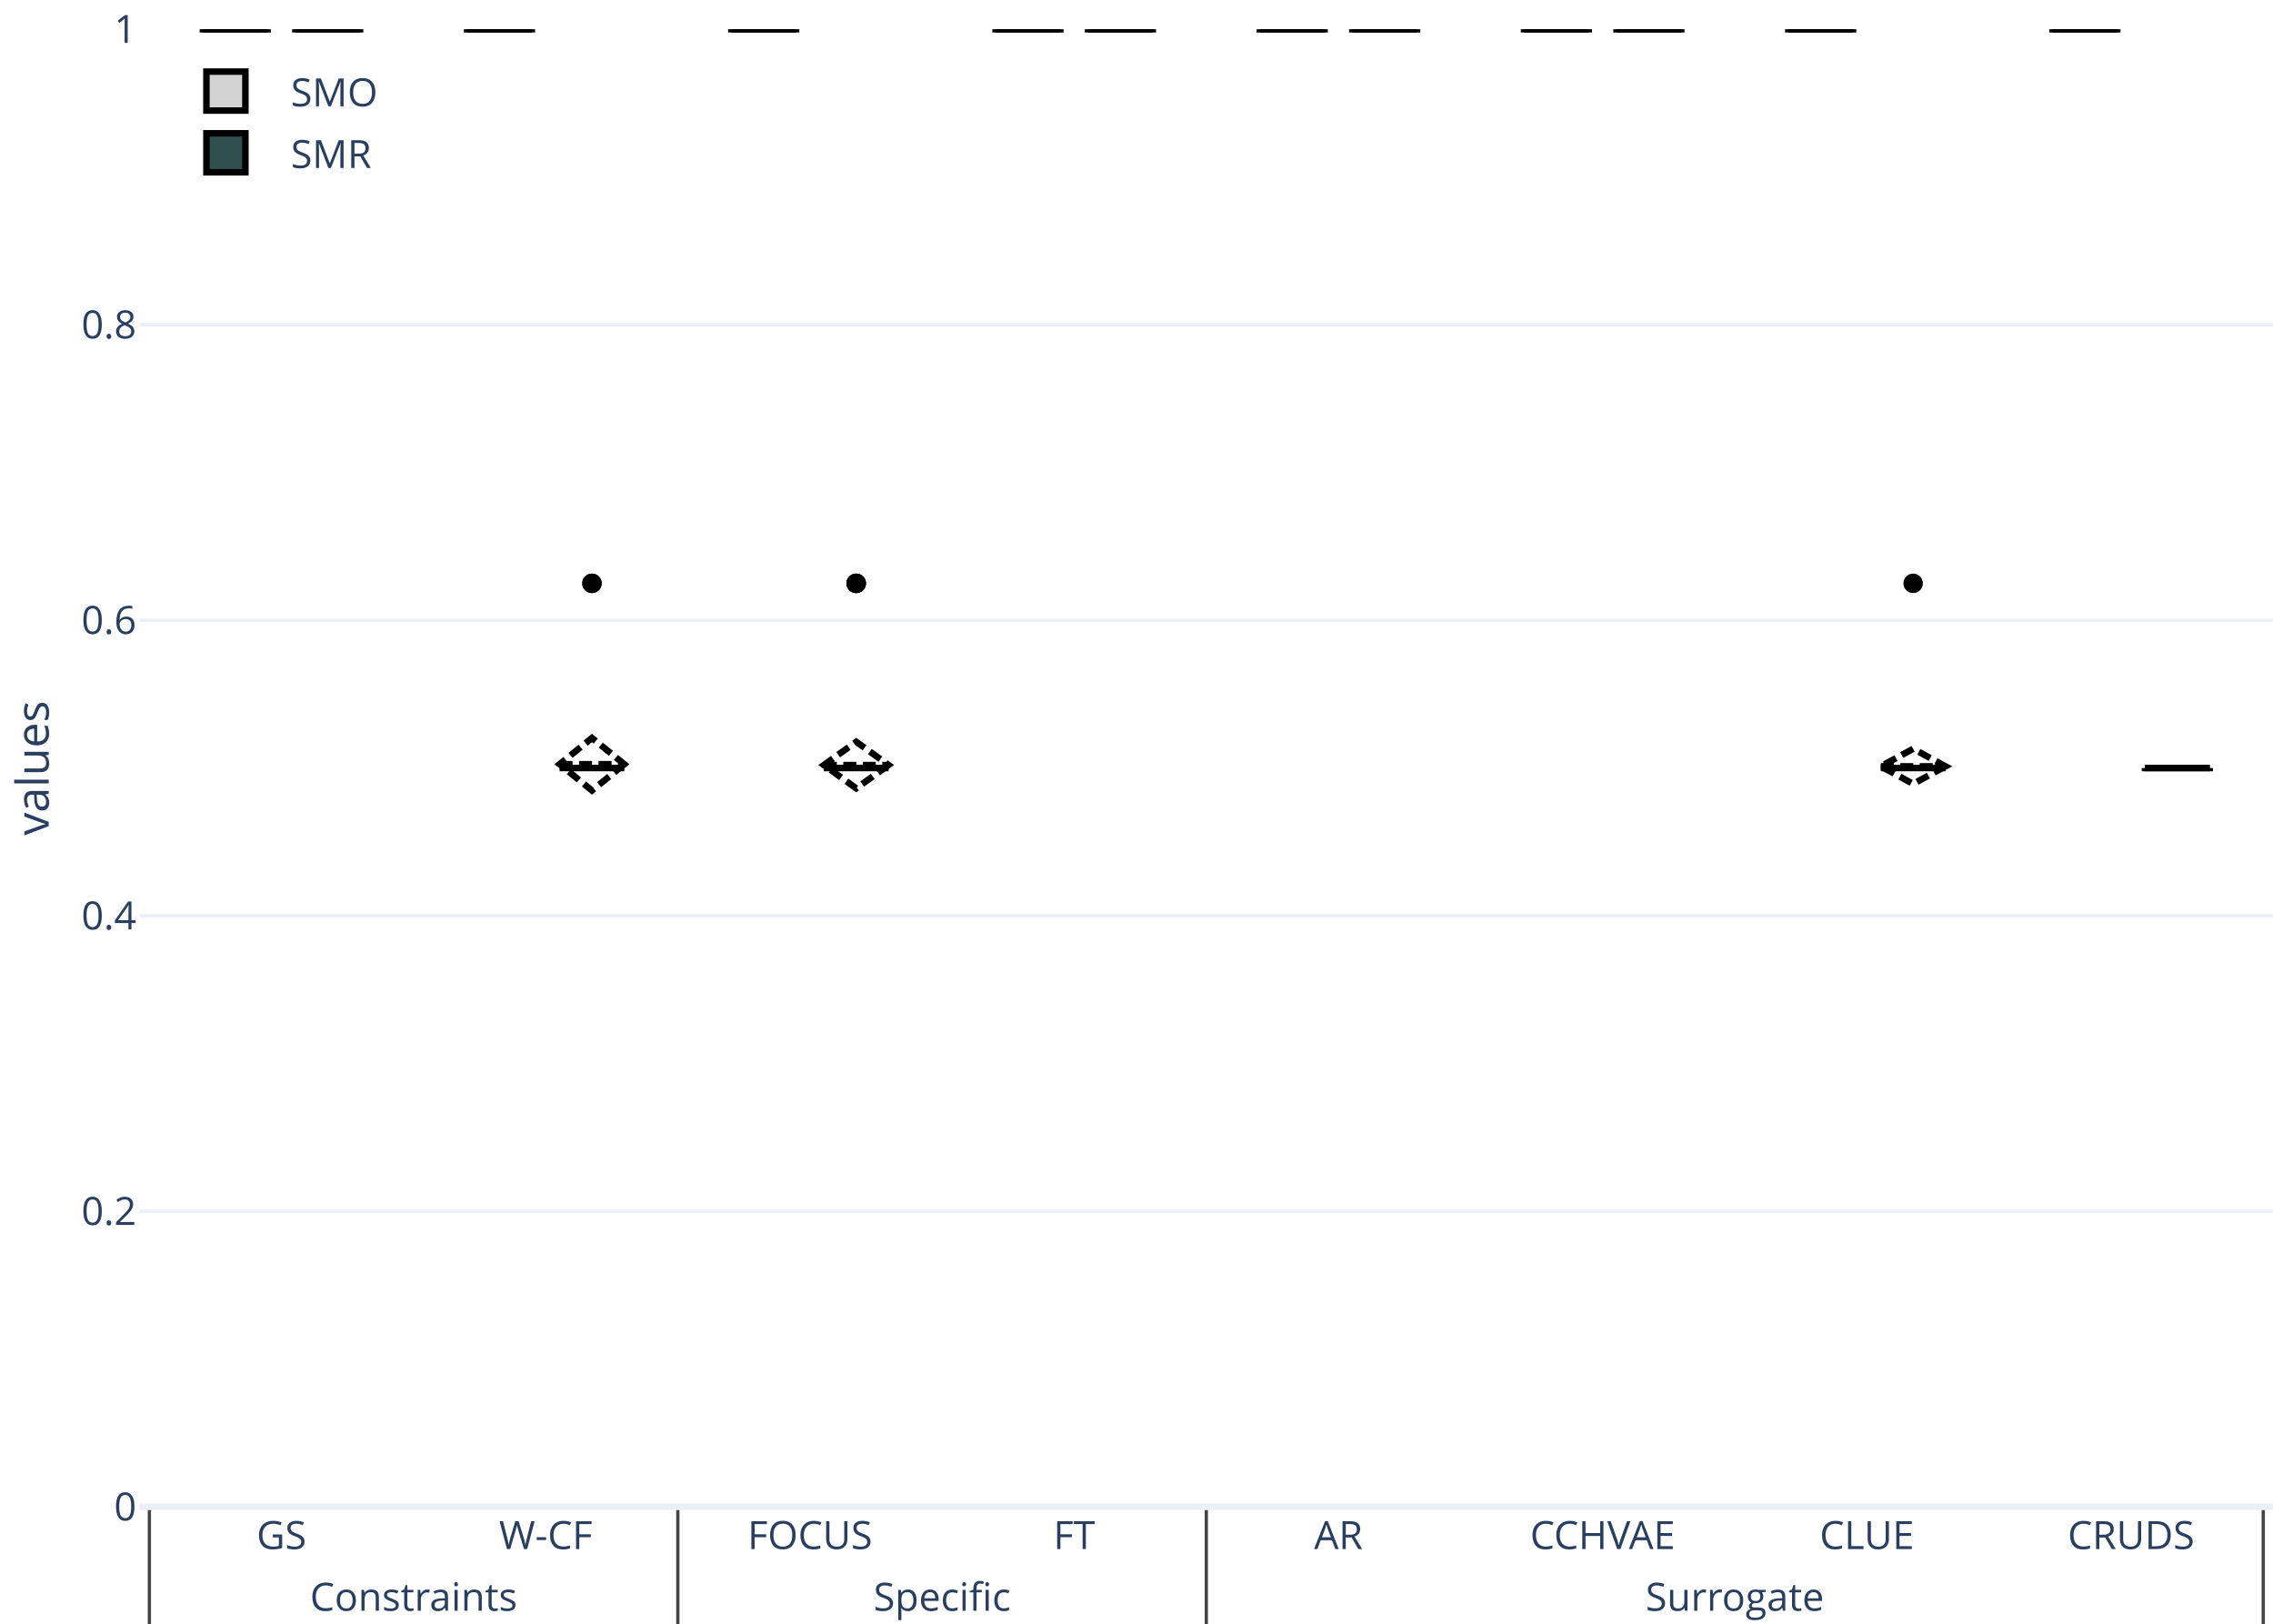
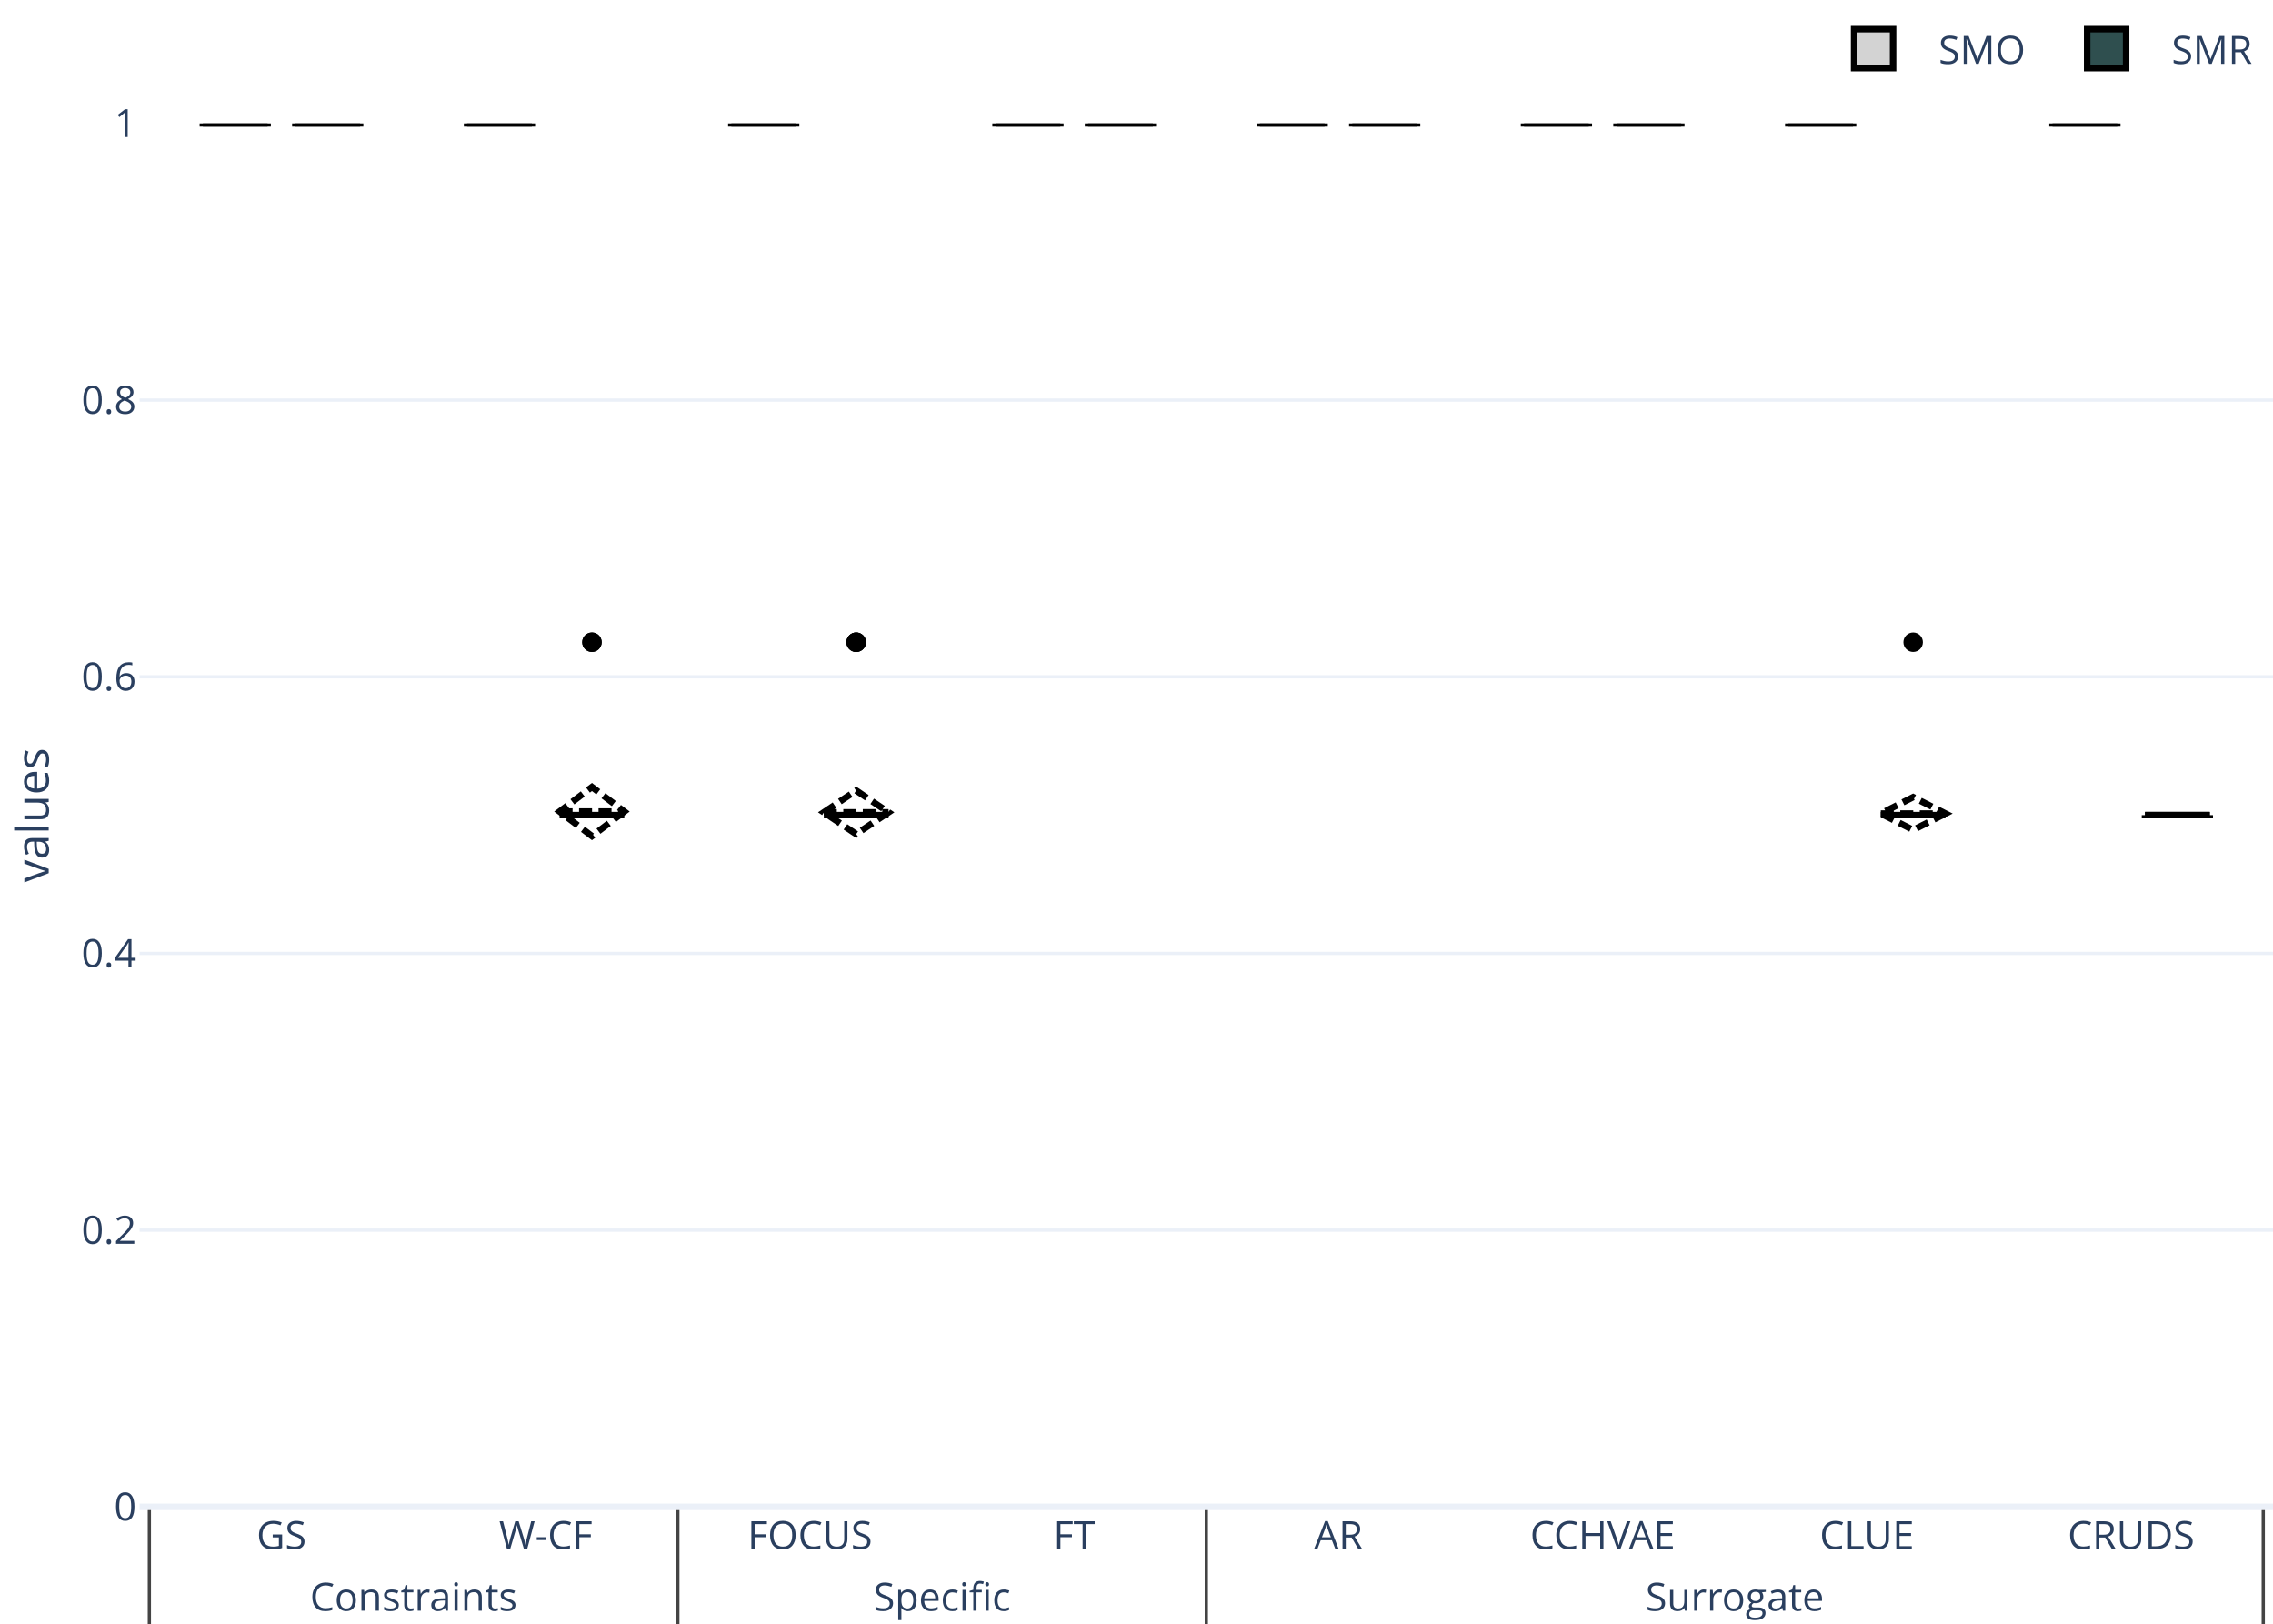
<svg xmlns="http://www.w3.org/2000/svg" class="main-svg" width="700" height="500" style="" viewBox="0 0 700 500">
  <rect x="0" y="0" width="700" height="500" style="fill: rgb(255, 255, 255); fill-opacity: 1;" />
-   <defs id="defs-6e651e">
+   <defs id="defs-65177e">
    <g class="clips">
-       <clipPath id="clip6e651exyplot" class="plotclip">
-         <rect width="657" height="455" />
-       </clipPath>
-       <clipPath class="axesclip" id="clip6e651ex">
+       <clipPath id="clip65177exyplot" class="plotclip">
+         <rect width="657" height="426" />
+       </clipPath>
+       <clipPath class="axesclip" id="clip65177ex">
        <rect x="43" y="0" width="657" height="500" />
      </clipPath>
-       <clipPath class="axesclip" id="clip6e651ey">
-         <rect x="0" y="9" width="700" height="455" />
-       </clipPath>
-       <clipPath class="axesclip" id="clip6e651exy">
-         <rect x="43" y="9" width="657" height="455" />
+       <clipPath class="axesclip" id="clip65177ey">
+         <rect x="0" y="38" width="700" height="426" />
+       </clipPath>
+       <clipPath class="axesclip" id="clip65177exy">
+         <rect x="43" y="38" width="657" height="426" />
      </clipPath>
    </g>
    <g class="gradients" />
    <g class="patterns" />
  </defs>
  <g class="bglayer" />
  <g class="layer-below">
    <g class="imagelayer" />
    <g class="shapelayer" />
  </g>
  <g class="cartesianlayer">
    <g class="subplot xy">
      <g class="layer-subplot">
        <g class="shapelayer" />
        <g class="imagelayer" />
      </g>
      <g class="minor-gridlayer">
        <g class="x" />
        <g class="y" />
      </g>
      <g class="gridlayer">
        <g class="x" />
        <g class="y">
-           <path class="ygrid crisp" transform="translate(0,373)" d="M43,0h657" style="stroke: rgb(235, 240, 248); stroke-opacity: 1; stroke-width: 1px;" />
-           <path class="ygrid crisp" transform="translate(0,282)" d="M43,0h657" style="stroke: rgb(235, 240, 248); stroke-opacity: 1; stroke-width: 1px;" />
-           <path class="ygrid crisp" transform="translate(0,191)" d="M43,0h657" style="stroke: rgb(235, 240, 248); stroke-opacity: 1; stroke-width: 1px;" />
-           <path class="ygrid crisp" transform="translate(0,100)" d="M43,0h657" style="stroke: rgb(235, 240, 248); stroke-opacity: 1; stroke-width: 1px;" />
+           <path class="ygrid crisp" transform="translate(0,378.8)" d="M43,0h657" style="stroke: rgb(235, 240, 248); stroke-opacity: 1; stroke-width: 1px;" />
+           <path class="ygrid crisp" transform="translate(0,293.6)" d="M43,0h657" style="stroke: rgb(235, 240, 248); stroke-opacity: 1; stroke-width: 1px;" />
+           <path class="ygrid crisp" transform="translate(0,208.4)" d="M43,0h657" style="stroke: rgb(235, 240, 248); stroke-opacity: 1; stroke-width: 1px;" />
+           <path class="ygrid crisp" transform="translate(0,123.2)" d="M43,0h657" style="stroke: rgb(235, 240, 248); stroke-opacity: 1; stroke-width: 1px;" />
        </g>
      </g>
      <g class="zerolinelayer">
        <path class="yzl zl crisp" transform="translate(0,464)" d="M43,0h657" style="stroke: rgb(235, 240, 248); stroke-opacity: 1; stroke-width: 2px;" />
      </g>
      <path class="xlines-below" />
      <path class="ylines-below" />
      <g class="overlines-below" />
      <g class="xaxislayer-below" />
      <g class="yaxislayer-below" />
      <g class="overaxes-below" />
-       <g class="plot" transform="translate(43,9)" clip-path="url(#clip6e651exyplot)">
+       <g class="plot" transform="translate(43,38)" clip-path="url(#clip65177exyplot)">
        <g class="boxlayer mlayer">
          <g class="trace boxes" style="opacity: 1;">
            <path class="box" d="M19.48,0H39.42M19.48,0H39.42V0H19.48ZM29.45,0V0M29.45,0V0M24.46,0H34.43M24.46,0H34.43" style="vector-effect: non-scaling-stroke; stroke-width: 2px; stroke: rgb(0, 0, 0); stroke-opacity: 1; fill: rgb(211, 211, 211); fill-opacity: 1;" />
            <path class="box" d="M100.85,0H120.79M100.85,0H120.79V0H100.85ZM110.82,0V0M110.82,0V0M105.84,0H115.81M105.84,0H115.81" style="vector-effect: non-scaling-stroke; stroke-width: 2px; stroke: rgb(0, 0, 0); stroke-opacity: 1; fill: rgb(211, 211, 211); fill-opacity: 1;" />
            <path class="box" d="M182.23,0H202.17M182.23,0H202.17V0H182.23ZM192.2,0V0M192.2,0V0M187.21,0H197.18M187.21,0H197.18" style="vector-effect: non-scaling-stroke; stroke-width: 2px; stroke: rgb(0, 0, 0); stroke-opacity: 1; fill: rgb(211, 211, 211); fill-opacity: 1;" />
            <path class="box" d="M263.6,0H283.54M263.6,0H283.54V0H263.6ZM273.57,0V0M273.57,0V0M268.59,0H278.56M268.59,0H278.56" style="vector-effect: non-scaling-stroke; stroke-width: 2px; stroke: rgb(0, 0, 0); stroke-opacity: 1; fill: rgb(211, 211, 211); fill-opacity: 1;" />
            <path class="box" d="M344.98,0H364.92M344.98,0H364.92V0H344.98ZM354.95,0V0M354.95,0V0M349.96,0H359.93M349.96,0H359.93" style="vector-effect: non-scaling-stroke; stroke-width: 2px; stroke: rgb(0, 0, 0); stroke-opacity: 1; fill: rgb(211, 211, 211); fill-opacity: 1;" />
            <path class="box" d="M426.35,0H446.29M426.35,0H446.29V0H426.35ZM436.32,0V0M436.32,0V0M431.34,0H441.31M431.34,0H441.31" style="vector-effect: non-scaling-stroke; stroke-width: 2px; stroke: rgb(0, 0, 0); stroke-opacity: 1; fill: rgb(211, 211, 211); fill-opacity: 1;" />
            <path class="box" d="M507.73,0H527.67M507.73,0H527.67V0H507.73ZM517.7,0V0M517.7,0V0M512.71,0H522.68M512.71,0H522.68" style="vector-effect: non-scaling-stroke; stroke-width: 2px; stroke: rgb(0, 0, 0); stroke-opacity: 1; fill: rgb(211, 211, 211); fill-opacity: 1;" />
            <path class="box" d="M589.1,0H609.04M589.1,0H609.04V0H589.1ZM599.07,0V0M599.07,0V0M594.09,0H604.06M594.09,0H604.06" style="vector-effect: non-scaling-stroke; stroke-width: 2px; stroke: rgb(0, 0, 0); stroke-opacity: 1; fill: rgb(211, 211, 211); fill-opacity: 1;" />
            <g class="points" />
            <g class="points" />
            <g class="points" />
            <g class="points" />
            <g class="points" />
            <g class="points" />
            <g class="points" />
            <g class="points" />
            <path class="mean" d="M19.48,0H39.42m0,0L29.45,0L19.48,0L29.45,0Z" style="fill: none; vector-effect: non-scaling-stroke; stroke-width: 2; stroke-dasharray: 4px, 2px; stroke: rgb(0, 0, 0); stroke-opacity: 1;" />
            <path class="mean" d="M100.85,0H120.79m0,0L110.82,0L100.85,0L110.82,0Z" style="fill: none; vector-effect: non-scaling-stroke; stroke-width: 2; stroke-dasharray: 4px, 2px; stroke: rgb(0, 0, 0); stroke-opacity: 1;" />
            <path class="mean" d="M182.23,0H202.17m0,0L192.2,0L182.23,0L192.2,0Z" style="fill: none; vector-effect: non-scaling-stroke; stroke-width: 2; stroke-dasharray: 4px, 2px; stroke: rgb(0, 0, 0); stroke-opacity: 1;" />
            <path class="mean" d="M263.6,0H283.54m0,0L273.57,0L263.6,0L273.57,0Z" style="fill: none; vector-effect: non-scaling-stroke; stroke-width: 2; stroke-dasharray: 4px, 2px; stroke: rgb(0, 0, 0); stroke-opacity: 1;" />
            <path class="mean" d="M344.98,0H364.92m0,0L354.95,0L344.98,0L354.95,0Z" style="fill: none; vector-effect: non-scaling-stroke; stroke-width: 2; stroke-dasharray: 4px, 2px; stroke: rgb(0, 0, 0); stroke-opacity: 1;" />
            <path class="mean" d="M426.35,0H446.29m0,0L436.32,0L426.35,0L436.32,0Z" style="fill: none; vector-effect: non-scaling-stroke; stroke-width: 2; stroke-dasharray: 4px, 2px; stroke: rgb(0, 0, 0); stroke-opacity: 1;" />
            <path class="mean" d="M507.73,0H527.67m0,0L517.7,0L507.73,0L517.7,0Z" style="fill: none; vector-effect: non-scaling-stroke; stroke-width: 2; stroke-dasharray: 4px, 2px; stroke: rgb(0, 0, 0); stroke-opacity: 1;" />
            <path class="mean" d="M589.1,0H609.04m0,0L599.07,0L589.1,0L599.07,0Z" style="fill: none; vector-effect: non-scaling-stroke; stroke-width: 2; stroke-dasharray: 4px, 2px; stroke: rgb(0, 0, 0); stroke-opacity: 1;" />
          </g>
          <g class="trace boxes" style="opacity: 1;">
            <path class="box" d="M47.96,0H67.9M47.96,0H67.9V0H47.96ZM57.93,0V0M57.93,0V0M52.94,0H62.91M52.94,0H62.91" style="vector-effect: non-scaling-stroke; stroke-width: 2px; stroke: rgb(0, 0, 0); stroke-opacity: 1; fill: rgb(47, 79, 79); fill-opacity: 1;" />
-             <path class="box" d="M129.33,227.5H149.27M129.33,227.5H149.27V227.5H129.33ZM139.3,227.5V227.5M139.3,227.5V227.5M134.32,227.5H144.29M134.32,227.5H144.29" style="vector-effect: non-scaling-stroke; stroke-width: 2px; stroke: rgb(0, 0, 0); stroke-opacity: 1; fill: rgb(47, 79, 79); fill-opacity: 1;" />
-             <path class="box" d="M210.71,227.5H230.65M210.71,227.5H230.65V227.5H210.71ZM220.68,227.5V227.5M220.68,227.5V227.5M215.69,227.5H225.66M215.69,227.5H225.66" style="vector-effect: non-scaling-stroke; stroke-width: 2px; stroke: rgb(0, 0, 0); stroke-opacity: 1; fill: rgb(47, 79, 79); fill-opacity: 1;" />
+             <path class="box" d="M129.33,213H149.27M129.33,213H149.27V213H129.33ZM139.3,213V213M139.3,213V213M134.32,213H144.29M134.32,213H144.29" style="vector-effect: non-scaling-stroke; stroke-width: 2px; stroke: rgb(0, 0, 0); stroke-opacity: 1; fill: rgb(47, 79, 79); fill-opacity: 1;" />
+             <path class="box" d="M210.71,213H230.65M210.71,213H230.65V213H210.71ZM220.68,213V213M220.68,213V213M215.69,213H225.66M215.69,213H225.66" style="vector-effect: non-scaling-stroke; stroke-width: 2px; stroke: rgb(0, 0, 0); stroke-opacity: 1; fill: rgb(47, 79, 79); fill-opacity: 1;" />
            <path class="box" d="M292.08,0H312.02M292.08,0H312.02V0H292.08ZM302.05,0V0M302.05,0V0M297.07,0H307.04M297.07,0H307.04" style="vector-effect: non-scaling-stroke; stroke-width: 2px; stroke: rgb(0, 0, 0); stroke-opacity: 1; fill: rgb(47, 79, 79); fill-opacity: 1;" />
            <path class="box" d="M373.46,0H393.4M373.46,0H393.4V0H373.46ZM383.43,0V0M383.43,0V0M378.44,0H388.41M378.44,0H388.41" style="vector-effect: non-scaling-stroke; stroke-width: 2px; stroke: rgb(0, 0, 0); stroke-opacity: 1; fill: rgb(47, 79, 79); fill-opacity: 1;" />
            <path class="box" d="M454.83,0H474.77M454.83,0H474.77V0H454.83ZM464.8,0V0M464.8,0V0M459.82,0H469.79M459.82,0H469.79" style="vector-effect: non-scaling-stroke; stroke-width: 2px; stroke: rgb(0, 0, 0); stroke-opacity: 1; fill: rgb(47, 79, 79); fill-opacity: 1;" />
-             <path class="box" d="M536.21,227.5H556.15M536.21,227.5H556.15V227.5H536.21ZM546.18,227.5V227.5M546.18,227.5V227.5M541.19,227.5H551.16M541.19,227.5H551.16" style="vector-effect: non-scaling-stroke; stroke-width: 2px; stroke: rgb(0, 0, 0); stroke-opacity: 1; fill: rgb(47, 79, 79); fill-opacity: 1;" />
-             <path class="box" d="M617.58,227.5H637.52M617.58,227.5H637.52V227.5H617.58ZM627.55,227.5V227.5M627.55,227.5V227.5M622.57,227.5H632.54M622.57,227.5H632.54" style="vector-effect: non-scaling-stroke; stroke-width: 2px; stroke: rgb(0, 0, 0); stroke-opacity: 1; fill: rgb(47, 79, 79); fill-opacity: 1;" />
+             <path class="box" d="M536.21,213H556.15M536.21,213H556.15V213H536.21ZM546.18,213V213M546.18,213V213M541.19,213H551.16M541.19,213H551.16" style="vector-effect: non-scaling-stroke; stroke-width: 2px; stroke: rgb(0, 0, 0); stroke-opacity: 1; fill: rgb(47, 79, 79); fill-opacity: 1;" />
+             <path class="box" d="M617.58,213H637.52M617.58,213H637.52V213H617.58ZM627.55,213V213M627.55,213V213M622.57,213H632.54M622.57,213H632.54" style="vector-effect: non-scaling-stroke; stroke-width: 2px; stroke: rgb(0, 0, 0); stroke-opacity: 1; fill: rgb(47, 79, 79); fill-opacity: 1;" />
            <g class="points" />
            <g class="points">
-               <path class="point" transform="translate(139.3,170.63)" d="M3,0A3,3 0 1,1 0,-3A3,3 0 0,1 3,0Z" style="opacity: 1; stroke-width: 0px; fill: rgb(0, 0, 0); fill-opacity: 1;" />
-               <path class="point" transform="translate(139.3,170.63)" d="M3,0A3,3 0 1,1 0,-3A3,3 0 0,1 3,0Z" style="opacity: 1; stroke-width: 0px; fill: rgb(0, 0, 0); fill-opacity: 1;" />
+               <path class="point" transform="translate(139.3,159.75)" d="M3,0A3,3 0 1,1 0,-3A3,3 0 0,1 3,0Z" style="opacity: 1; stroke-width: 0px; fill: rgb(0, 0, 0); fill-opacity: 1;" />
+               <path class="point" transform="translate(139.3,159.75)" d="M3,0A3,3 0 1,1 0,-3A3,3 0 0,1 3,0Z" style="opacity: 1; stroke-width: 0px; fill: rgb(0, 0, 0); fill-opacity: 1;" />
            </g>
            <g class="points">
-               <path class="point" transform="translate(220.68,170.63)" d="M3,0A3,3 0 1,1 0,-3A3,3 0 0,1 3,0Z" style="opacity: 1; stroke-width: 0px; fill: rgb(0, 0, 0); fill-opacity: 1;" />
-               <path class="point" transform="translate(220.68,170.63)" d="M3,0A3,3 0 1,1 0,-3A3,3 0 0,1 3,0Z" style="opacity: 1; stroke-width: 0px; fill: rgb(0, 0, 0); fill-opacity: 1;" />
-               <path class="point" transform="translate(220.68,170.63)" d="M3,0A3,3 0 1,1 0,-3A3,3 0 0,1 3,0Z" style="opacity: 1; stroke-width: 0px; fill: rgb(0, 0, 0); fill-opacity: 1;" />
+               <path class="point" transform="translate(220.68,159.75)" d="M3,0A3,3 0 1,1 0,-3A3,3 0 0,1 3,0Z" style="opacity: 1; stroke-width: 0px; fill: rgb(0, 0, 0); fill-opacity: 1;" />
+               <path class="point" transform="translate(220.68,159.75)" d="M3,0A3,3 0 1,1 0,-3A3,3 0 0,1 3,0Z" style="opacity: 1; stroke-width: 0px; fill: rgb(0, 0, 0); fill-opacity: 1;" />
+               <path class="point" transform="translate(220.68,159.75)" d="M3,0A3,3 0 1,1 0,-3A3,3 0 0,1 3,0Z" style="opacity: 1; stroke-width: 0px; fill: rgb(0, 0, 0); fill-opacity: 1;" />
            </g>
            <g class="points" />
            <g class="points" />
            <g class="points" />
            <g class="points">
-               <path class="point" transform="translate(546.18,170.63)" d="M3,0A3,3 0 1,1 0,-3A3,3 0 0,1 3,0Z" style="opacity: 1; stroke-width: 0px; fill: rgb(0, 0, 0); fill-opacity: 1;" />
+               <path class="point" transform="translate(546.18,159.75)" d="M3,0A3,3 0 1,1 0,-3A3,3 0 0,1 3,0Z" style="opacity: 1; stroke-width: 0px; fill: rgb(0, 0, 0); fill-opacity: 1;" />
            </g>
            <g class="points" />
            <path class="mean" d="M47.96,0H67.9m0,0L57.93,0L47.96,0L57.93,0Z" style="fill: none; vector-effect: non-scaling-stroke; stroke-width: 2; stroke-dasharray: 4px, 2px; stroke: rgb(0, 0, 0); stroke-opacity: 1;" />
-             <path class="mean" d="M129.33,226.33H149.27m0,0L139.3,234.41L129.33,226.33L139.3,218.25Z" style="fill: none; vector-effect: non-scaling-stroke; stroke-width: 2; stroke-dasharray: 4px, 2px; stroke: rgb(0, 0, 0); stroke-opacity: 1;" />
-             <path class="mean" d="M210.71,226.58H230.65m0,0L220.68,233.75L210.71,226.58L220.68,219.42Z" style="fill: none; vector-effect: non-scaling-stroke; stroke-width: 2; stroke-dasharray: 4px, 2px; stroke: rgb(0, 0, 0); stroke-opacity: 1;" />
+             <path class="mean" d="M129.33,211.9H149.27m0,0L139.3,219.47L129.33,211.9L139.3,204.34Z" style="fill: none; vector-effect: non-scaling-stroke; stroke-width: 2; stroke-dasharray: 4px, 2px; stroke: rgb(0, 0, 0); stroke-opacity: 1;" />
+             <path class="mean" d="M210.71,212.14H230.65m0,0L220.68,218.85L210.71,212.14L220.68,205.43Z" style="fill: none; vector-effect: non-scaling-stroke; stroke-width: 2; stroke-dasharray: 4px, 2px; stroke: rgb(0, 0, 0); stroke-opacity: 1;" />
            <path class="mean" d="M292.08,0H312.02m0,0L302.05,0L292.08,0L302.05,0Z" style="fill: none; vector-effect: non-scaling-stroke; stroke-width: 2; stroke-dasharray: 4px, 2px; stroke: rgb(0, 0, 0); stroke-opacity: 1;" />
            <path class="mean" d="M373.46,0H393.4m0,0L383.43,0L373.46,0L383.43,0Z" style="fill: none; vector-effect: non-scaling-stroke; stroke-width: 2; stroke-dasharray: 4px, 2px; stroke: rgb(0, 0, 0); stroke-opacity: 1;" />
            <path class="mean" d="M454.83,0H474.77m0,0L464.8,0L454.83,0L464.8,0Z" style="fill: none; vector-effect: non-scaling-stroke; stroke-width: 2; stroke-dasharray: 4px, 2px; stroke: rgb(0, 0, 0); stroke-opacity: 1;" />
-             <path class="mean" d="M536.21,226.98H556.15m0,0L546.18,232.38L536.21,226.98L546.18,221.58Z" style="fill: none; vector-effect: non-scaling-stroke; stroke-width: 2; stroke-dasharray: 4px, 2px; stroke: rgb(0, 0, 0); stroke-opacity: 1;" />
-             <path class="mean" d="M617.58,227.5H637.52m0,0L627.55,227.5L617.58,227.5L627.55,227.5Z" style="fill: none; vector-effect: non-scaling-stroke; stroke-width: 2; stroke-dasharray: 4px, 2px; stroke: rgb(0, 0, 0); stroke-opacity: 1;" />
+             <path class="mean" d="M536.21,212.52H556.15m0,0L546.18,217.57L536.21,212.52L546.18,207.46Z" style="fill: none; vector-effect: non-scaling-stroke; stroke-width: 2; stroke-dasharray: 4px, 2px; stroke: rgb(0, 0, 0); stroke-opacity: 1;" />
+             <path class="mean" d="M617.58,213H637.52m0,0L627.55,213L617.58,213L627.55,213Z" style="fill: none; vector-effect: non-scaling-stroke; stroke-width: 2; stroke-dasharray: 4px, 2px; stroke: rgb(0, 0, 0); stroke-opacity: 1;" />
          </g>
        </g>
      </g>
      <g class="overplot" />
      <path class="xlines-above crisp" d="M0,0" style="fill: none;" />
      <path class="ylines-above crisp" d="M0,0" style="fill: none;" />
      <g class="overlines-above" />
      <g class="xaxislayer-above">
        <path class="xdivider crisp" transform="translate(697,0)" d="M0,465v35.5" style="stroke: rgb(68, 68, 68); stroke-opacity: 1; stroke-width: 1px;" />
        <path class="xdivider crisp" transform="translate(371.5,0)" d="M0,465v35.5" style="stroke: rgb(68, 68, 68); stroke-opacity: 1; stroke-width: 1px;" />
        <path class="xdivider crisp" transform="translate(208.75,0)" d="M0,465v35.5" style="stroke: rgb(68, 68, 68); stroke-opacity: 1; stroke-width: 1px;" />
        <path class="xdivider crisp" transform="translate(46,0)" d="M0,465v35.5" style="stroke: rgb(68, 68, 68); stroke-opacity: 1; stroke-width: 1px;" />
        <g class="xtick">
          <text text-anchor="middle" x="0" y="477" transform="translate(86.69,0)" style="font-family: 'Open Sans', verdana, arial, sans-serif; font-size: 12px; fill: rgb(42, 63, 95); fill-opacity: 1; white-space: pre; opacity: 1;">GS</text>
        </g>
        <g class="xtick">
          <text text-anchor="middle" x="0" y="477" transform="translate(168.06,0)" style="font-family: 'Open Sans', verdana, arial, sans-serif; font-size: 12px; fill: rgb(42, 63, 95); fill-opacity: 1; white-space: pre; opacity: 1;">W-CF</text>
        </g>
        <g class="xtick">
          <text text-anchor="middle" x="0" y="477" transform="translate(249.44,0)" style="font-family: 'Open Sans', verdana, arial, sans-serif; font-size: 12px; fill: rgb(42, 63, 95); fill-opacity: 1; white-space: pre; opacity: 1;">FOCUS</text>
        </g>
        <g class="xtick">
          <text text-anchor="middle" x="0" y="477" transform="translate(330.81,0)" style="font-family: 'Open Sans', verdana, arial, sans-serif; font-size: 12px; fill: rgb(42, 63, 95); fill-opacity: 1; white-space: pre; opacity: 1;">FT</text>
        </g>
        <g class="xtick">
          <text text-anchor="middle" x="0" y="477" transform="translate(412.19,0)" style="font-family: 'Open Sans', verdana, arial, sans-serif; font-size: 12px; fill: rgb(42, 63, 95); fill-opacity: 1; white-space: pre; opacity: 1;">AR</text>
        </g>
        <g class="xtick">
          <text text-anchor="middle" x="0" y="477" transform="translate(493.56,0)" style="font-family: 'Open Sans', verdana, arial, sans-serif; font-size: 12px; fill: rgb(42, 63, 95); fill-opacity: 1; white-space: pre; opacity: 1;">CCHVAE</text>
        </g>
        <g class="xtick">
          <text text-anchor="middle" x="0" y="477" transform="translate(574.94,0)" style="font-family: 'Open Sans', verdana, arial, sans-serif; font-size: 12px; fill: rgb(42, 63, 95); fill-opacity: 1; white-space: pre; opacity: 1;">CLUE</text>
        </g>
        <g class="xtick">
          <text text-anchor="middle" x="0" y="477" transform="translate(656.31,0)" style="font-family: 'Open Sans', verdana, arial, sans-serif; font-size: 12px; fill: rgb(42, 63, 95); fill-opacity: 1; white-space: pre; opacity: 1;">CRUDS</text>
        </g>
        <g class="xtick2">
          <text text-anchor="middle" x="0" y="496" transform="translate(127.38,0)" style="font-family: 'Open Sans', verdana, arial, sans-serif; font-size: 12px; fill: rgb(42, 63, 95); fill-opacity: 1; white-space: pre; opacity: 1;">Constraints</text>
        </g>
        <g class="xtick2">
          <text text-anchor="middle" x="0" y="496" transform="translate(290.13,0)" style="font-family: 'Open Sans', verdana, arial, sans-serif; font-size: 12px; fill: rgb(42, 63, 95); fill-opacity: 1; white-space: pre; opacity: 1;">Specific</text>
        </g>
        <g class="xtick2">
          <text text-anchor="middle" x="0" y="496" transform="translate(534.25,0)" style="font-family: 'Open Sans', verdana, arial, sans-serif; font-size: 12px; fill: rgb(42, 63, 95); fill-opacity: 1; white-space: pre; opacity: 1;">Surrogate</text>
        </g>
      </g>
      <g class="yaxislayer-above">
        <g class="ytick">
          <text text-anchor="end" x="42" y="4.2" transform="translate(0,464)" style="font-family: 'Open Sans', verdana, arial, sans-serif; font-size: 12px; fill: rgb(42, 63, 95); fill-opacity: 1; white-space: pre; opacity: 1;">0</text>
        </g>
        <g class="ytick">
-           <text text-anchor="end" x="42" y="4.2" style="font-family: 'Open Sans', verdana, arial, sans-serif; font-size: 12px; fill: rgb(42, 63, 95); fill-opacity: 1; white-space: pre; opacity: 1;" transform="translate(0,373)">0.2</text>
-         </g>
-         <g class="ytick">
-           <text text-anchor="end" x="42" y="4.2" style="font-family: 'Open Sans', verdana, arial, sans-serif; font-size: 12px; fill: rgb(42, 63, 95); fill-opacity: 1; white-space: pre; opacity: 1;" transform="translate(0,282)">0.4</text>
-         </g>
-         <g class="ytick">
-           <text text-anchor="end" x="42" y="4.2" style="font-family: 'Open Sans', verdana, arial, sans-serif; font-size: 12px; fill: rgb(42, 63, 95); fill-opacity: 1; white-space: pre; opacity: 1;" transform="translate(0,191)">0.6</text>
-         </g>
-         <g class="ytick">
-           <text text-anchor="end" x="42" y="4.2" style="font-family: 'Open Sans', verdana, arial, sans-serif; font-size: 12px; fill: rgb(42, 63, 95); fill-opacity: 1; white-space: pre; opacity: 1;" transform="translate(0,100)">0.8</text>
-         </g>
-         <g class="ytick">
-           <text text-anchor="end" x="42" y="4.2" style="font-family: 'Open Sans', verdana, arial, sans-serif; font-size: 12px; fill: rgb(42, 63, 95); fill-opacity: 1; white-space: pre; opacity: 1;" transform="translate(0,9)">1</text>
+           <text text-anchor="end" x="42" y="4.2" style="font-family: 'Open Sans', verdana, arial, sans-serif; font-size: 12px; fill: rgb(42, 63, 95); fill-opacity: 1; white-space: pre; opacity: 1;" transform="translate(0,378.8)">0.2</text>
+         </g>
+         <g class="ytick">
+           <text text-anchor="end" x="42" y="4.2" style="font-family: 'Open Sans', verdana, arial, sans-serif; font-size: 12px; fill: rgb(42, 63, 95); fill-opacity: 1; white-space: pre; opacity: 1;" transform="translate(0,293.6)">0.4</text>
+         </g>
+         <g class="ytick">
+           <text text-anchor="end" x="42" y="4.2" style="font-family: 'Open Sans', verdana, arial, sans-serif; font-size: 12px; fill: rgb(42, 63, 95); fill-opacity: 1; white-space: pre; opacity: 1;" transform="translate(0,208.4)">0.6</text>
+         </g>
+         <g class="ytick">
+           <text text-anchor="end" x="42" y="4.2" style="font-family: 'Open Sans', verdana, arial, sans-serif; font-size: 12px; fill: rgb(42, 63, 95); fill-opacity: 1; white-space: pre; opacity: 1;" transform="translate(0,123.2)">0.8</text>
+         </g>
+         <g class="ytick">
+           <text text-anchor="end" x="42" y="4.2" style="font-family: 'Open Sans', verdana, arial, sans-serif; font-size: 12px; fill: rgb(42, 63, 95); fill-opacity: 1; white-space: pre; opacity: 1;" transform="translate(0,38)">1</text>
        </g>
      </g>
      <g class="overaxes-above" />
    </g>
  </g>
  <g class="polarlayer" />
  <g class="smithlayer" />
  <g class="ternarylayer" />
  <g class="geolayer" />
  <g class="funnelarealayer" />
  <g class="pielayer" />
  <g class="iciclelayer" />
  <g class="treemaplayer" />
  <g class="sunburstlayer" />
  <g class="glimages" />
-   <defs id="topdefs-6e651e">
+   <defs id="topdefs-65177e">
    <g class="clips" />
-     <clipPath id="legend6e651e">
-       <rect width="72" height="48" x="0" y="0" />
+     <clipPath id="legend65177e">
+       <rect width="143" height="29" x="0" y="0" />
    </clipPath>
  </defs>
  <g class="layer-above">
    <g class="imagelayer" />
    <g class="shapelayer" />
  </g>
  <g class="infolayer">
-     <g class="legend" pointer-events="all" transform="translate(49.57,13.55)">
-       <rect class="bg" shape-rendering="crispEdges" width="72" height="48" x="0" y="0" style="stroke: rgb(68, 68, 68); stroke-opacity: 1; fill: rgb(255, 255, 255); fill-opacity: 1; stroke-width: 0px;" />
-       <g class="scrollbox" transform="" clip-path="url(#legend6e651e)">
+     <g class="legend" pointer-events="all" transform="translate(557,0.48)">
+       <rect class="bg" shape-rendering="crispEdges" width="143" height="29" x="0" y="0" style="stroke: rgb(68, 68, 68); stroke-opacity: 1; fill: rgb(255, 255, 255); fill-opacity: 1; stroke-width: 0px;" />
+       <g class="scrollbox" transform="" clip-path="url(#legend65177e)">
        <g class="groups">
          <g class="traces" transform="translate(0,14.5)" style="opacity: 1;">
            <text class="legendtext" text-anchor="start" x="40" y="4.68" style="font-family: 'Open Sans', verdana, arial, sans-serif; font-size: 12px; fill: rgb(42, 63, 95); fill-opacity: 1; white-space: pre;">SMO</text>
            <g class="layers" style="opacity: 1;">
              <g class="legendfill" />
              <g class="legendlines" />
              <g class="legendsymbols">
                <g class="legendpoints">
                  <path class="legendbox" d="M6,6H-6V-6H6Z" transform="translate(20,0)" style="stroke-width: 2px; fill: rgb(211, 211, 211); fill-opacity: 1; stroke: rgb(0, 0, 0); stroke-opacity: 1;" />
                </g>
              </g>
            </g>
-             <rect class="legendtoggle" x="0" y="-9.5" width="66.766" height="19" style="fill: rgb(0, 0, 0); fill-opacity: 0;" />
-           </g>
-           <g class="traces" transform="translate(0,33.5)" style="opacity: 1;">
+             <rect class="legendtoggle" x="0" y="-9.5" width="69.266" height="19" style="fill: rgb(0, 0, 0); fill-opacity: 0;" />
+           </g>
+           <g class="traces" transform="translate(71.76562,14.5)" style="opacity: 1;">
            <text class="legendtext" text-anchor="start" x="40" y="4.68" style="font-family: 'Open Sans', verdana, arial, sans-serif; font-size: 12px; fill: rgb(42, 63, 95); fill-opacity: 1; white-space: pre;">SMR</text>
            <g class="layers" style="opacity: 1;">
              <g class="legendfill" />
              <g class="legendlines" />
              <g class="legendsymbols">
                <g class="legendpoints">
                  <path class="legendbox" d="M6,6H-6V-6H6Z" transform="translate(20,0)" style="stroke-width: 2px; fill: rgb(47, 79, 79); fill-opacity: 1; stroke: rgb(0, 0, 0); stroke-opacity: 1;" />
                </g>
              </g>
            </g>
-             <rect class="legendtoggle" x="0" y="-9.5" width="66.766" height="19" style="fill: rgb(0, 0, 0); fill-opacity: 0;" />
+             <rect class="legendtoggle" x="0" y="-9.5" width="67.922" height="19" style="fill: rgb(0, 0, 0); fill-opacity: 0;" />
          </g>
        </g>
      </g>
      <rect class="scrollbar" rx="20" ry="3" width="0" height="0" x="0" y="0" style="fill: rgb(128, 139, 164); fill-opacity: 1;" />
    </g>
    <g class="g-gtitle" />
    <g class="g-xtitle" />
    <g class="g-ytitle" transform="translate(14.22168,0)">
-       <text class="ytitle" transform="rotate(-90,0.778125,236.5)" x="0.778" y="236.5" text-anchor="middle" style="font-family: 'Open Sans', verdana, arial, sans-serif; font-size: 14px; fill: rgb(42, 63, 95); opacity: 1; font-weight: normal; white-space: pre;">values</text>
+       <text class="ytitle" transform="rotate(-90,0.778125,251)" x="0.778" y="251" text-anchor="middle" style="font-family: 'Open Sans', verdana, arial, sans-serif; font-size: 14px; fill: rgb(42, 63, 95); opacity: 1; font-weight: normal; white-space: pre;">values</text>
    </g>
  </g>
</svg>
